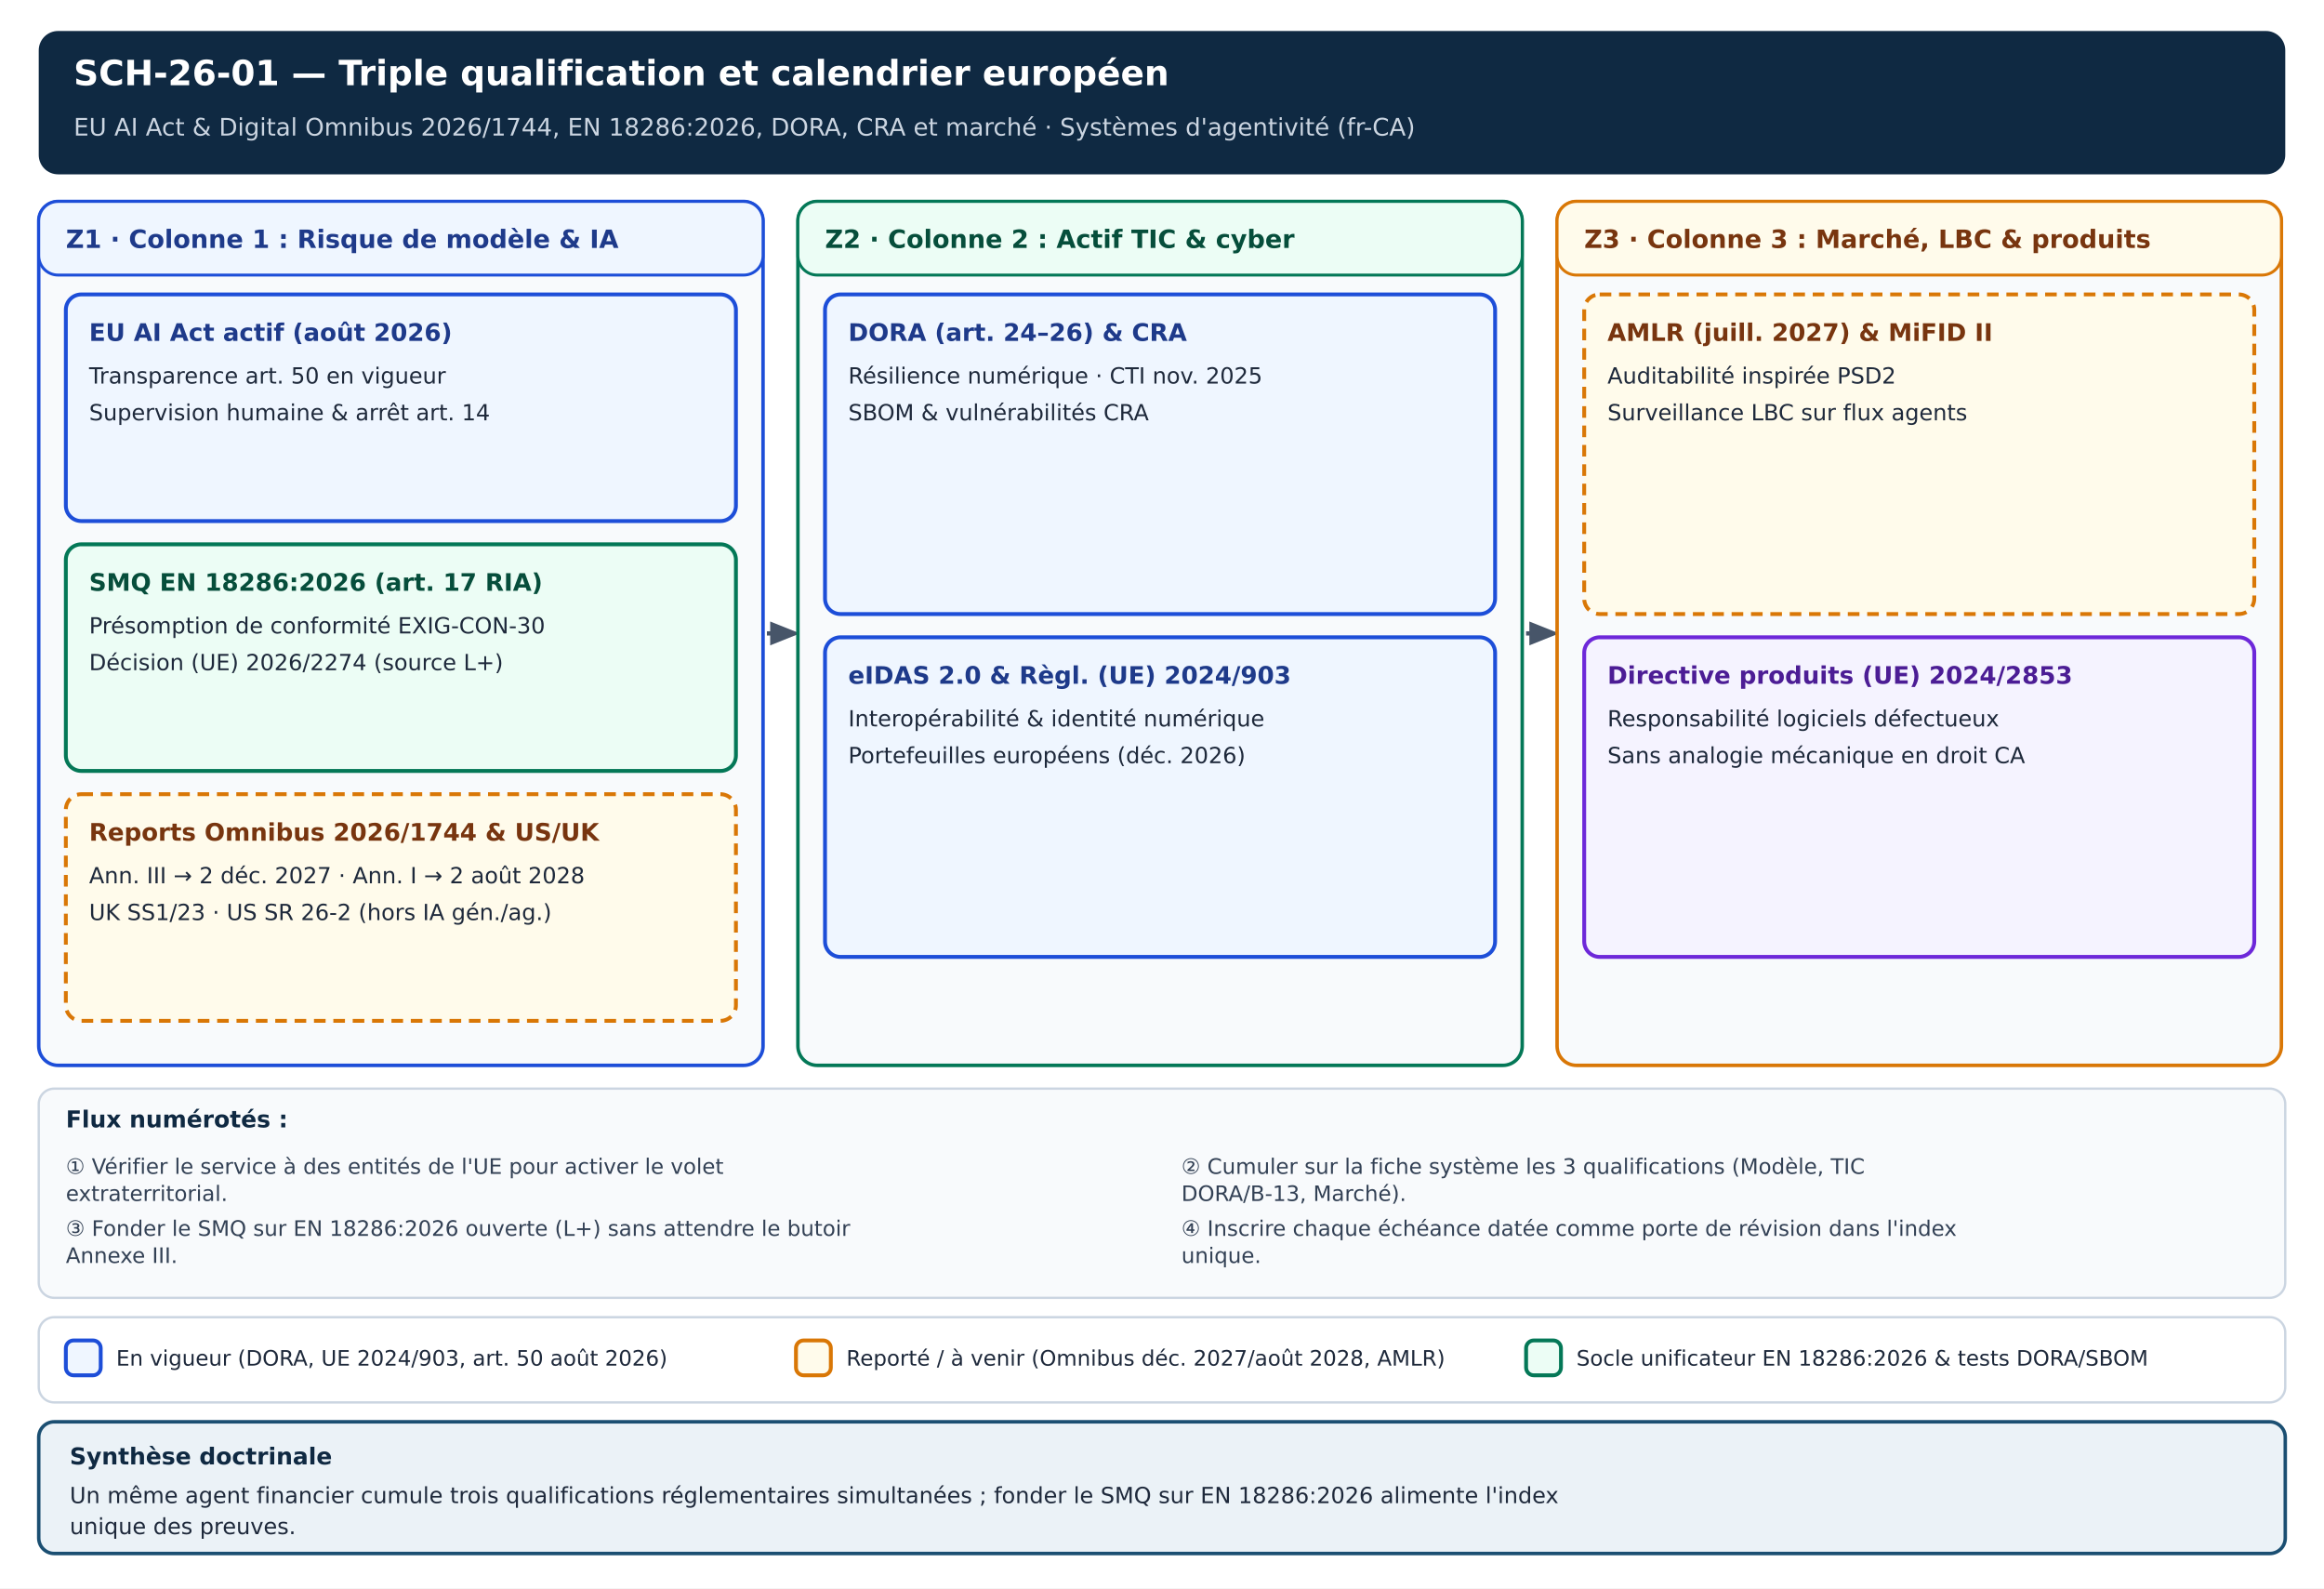
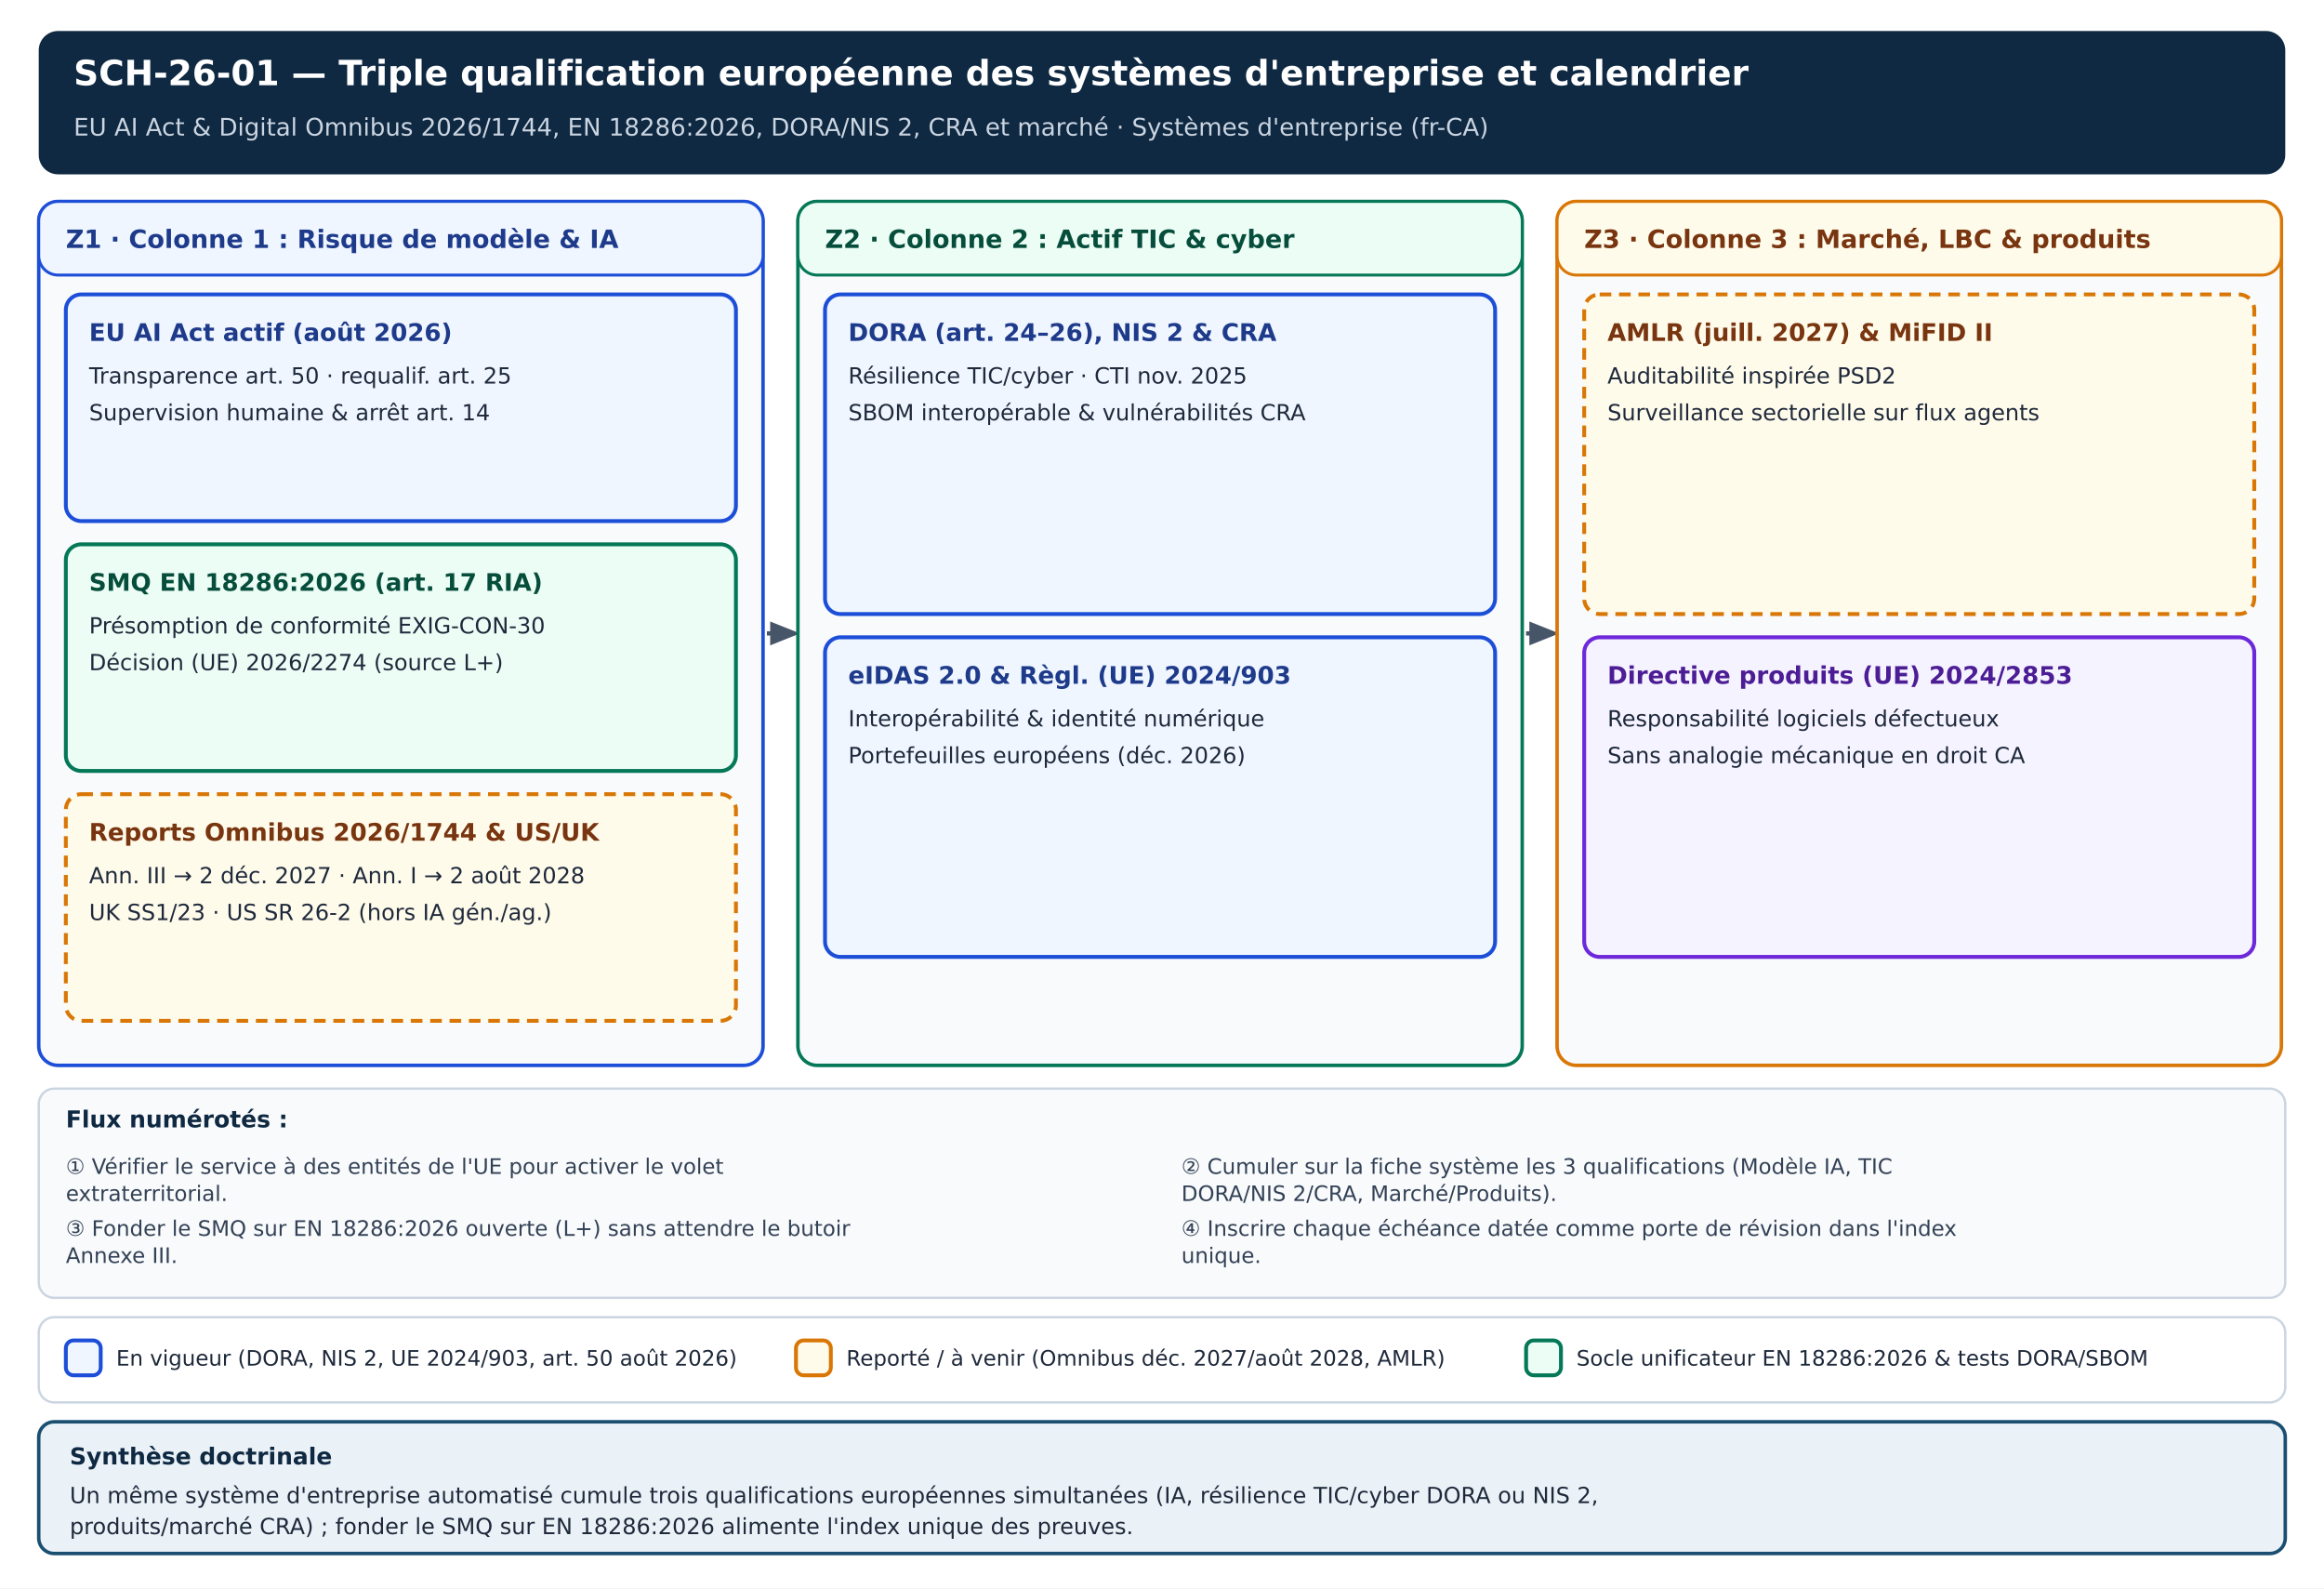
<svg xmlns="http://www.w3.org/2000/svg" viewBox="0 0 1200 820" width="1200" height="820">
  <defs>
    <marker id="arrow" viewBox="0 0 10 10" refX="8" refY="5" markerWidth="7" markerHeight="7" orient="auto-start-reverse">
      <path d="M 0 1 L 10 5 L 0 9 z" fill="#475569" />
    </marker>
  </defs>
  <rect id="bg-canvas" x="0" y="0" width="1200" height="820" fill="#FFFFFF" />
  <g id="header-bar">
    <rect x="20" y="16" width="1160" height="74" rx="10" fill="#0F2942" />
-     <text x="38" y="44" font-family="DejaVu Sans, Arial, sans-serif" font-size="18" font-weight="bold" fill="#FFFFFF">SCH-26-01 — Triple qualification et calendrier européen</text>
-     <text x="38" y="70" font-family="DejaVu Sans, Arial, sans-serif" font-size="12.5" fill="#CBD5E1">EU AI Act &amp; Digital Omnibus 2026/1744, EN 18286:2026, DORA, CRA et marché · Systèmes d'agentivité (fr-CA)</text>
+     <text x="38" y="44" font-family="DejaVu Sans, Arial, sans-serif" font-size="18" font-weight="bold" fill="#FFFFFF">SCH-26-01 — Triple qualification européenne des systèmes d'entreprise et calendrier</text>
+     <text x="38" y="70" font-family="DejaVu Sans, Arial, sans-serif" font-size="12.5" fill="#CBD5E1">EU AI Act &amp; Digital Omnibus 2026/1744, EN 18286:2026, DORA/NIS 2, CRA et marché · Systèmes d'entreprise (fr-CA)</text>
  </g>
  <g id="zone-Z1">
    <rect x="20" y="104" width="374" height="446" rx="10" fill="#F8FAFC" stroke="#1D4ED8" stroke-width="1.8" />
    <rect x="20" y="104" width="374" height="38" rx="10" fill="#EFF6FF" stroke="#1D4ED8" stroke-width="1.5" />
    <text x="34" y="128" font-family="DejaVu Sans, Arial, sans-serif" font-size="13" font-weight="bold" fill="#1E3A8A">Z1 · Colonne 1 : Risque de modèle &amp; IA</text>
    <line x1="396" y1="327" x2="410" y2="327" stroke="#475569" stroke-width="2.2" marker-end="url(#arrow)" />
    <g id="node-1" class="node" data-node="true">
      <rect x="34" y="152" width="346" height="117" rx="8" fill="#EFF6FF" stroke="#1D4ED8" stroke-width="2" />
      <text x="46" y="176" font-family="DejaVu Sans, Arial, sans-serif" font-size="12.5" font-weight="bold" fill="#1E3A8A">EU AI Act actif (août 2026)</text>
-       <text x="46" y="198" font-family="DejaVu Sans, Arial, sans-serif" font-size="11.5" fill="#1E293B">Transparence art. 50 en vigueur</text>
+       <text x="46" y="198" font-family="DejaVu Sans, Arial, sans-serif" font-size="11.5" fill="#1E293B">Transparence art. 50 · requalif. art. 25</text>
      <text x="46" y="217" font-family="DejaVu Sans, Arial, sans-serif" font-size="11.5" fill="#1E293B">Supervision humaine &amp; arrêt art. 14</text>
    </g>
    <g id="node-2" class="node" data-node="true">
      <rect x="34" y="281" width="346" height="117" rx="8" fill="#ECFDF5" stroke="#047857" stroke-width="2" />
      <text x="46" y="305" font-family="DejaVu Sans, Arial, sans-serif" font-size="12.5" font-weight="bold" fill="#064E3B">SMQ EN 18286:2026 (art. 17 RIA)</text>
      <text x="46" y="327" font-family="DejaVu Sans, Arial, sans-serif" font-size="11.5" fill="#1E293B">Présomption de conformité EXIG-CON-30</text>
      <text x="46" y="346" font-family="DejaVu Sans, Arial, sans-serif" font-size="11.5" fill="#1E293B">Décision (UE) 2026/2274 (source L+)</text>
    </g>
    <g id="node-3" class="node" data-node="true">
      <rect x="34" y="410" width="346" height="117" rx="8" fill="#FFFBEB" stroke="#D97706" stroke-width="2" stroke-dasharray="6,4" />
      <text x="46" y="434" font-family="DejaVu Sans, Arial, sans-serif" font-size="12.5" font-weight="bold" fill="#78350F">Reports Omnibus 2026/1744 &amp; US/UK</text>
      <text x="46" y="456" font-family="DejaVu Sans, Arial, sans-serif" font-size="11.5" fill="#1E293B">Ann. III → 2 déc. 2027 · Ann. I → 2 août 2028</text>
      <text x="46" y="475" font-family="DejaVu Sans, Arial, sans-serif" font-size="11.5" fill="#1E293B">UK SS1/23 · US SR 26-2 (hors IA gén./ag.)</text>
    </g>
  </g>
  <g id="zone-Z2">
    <rect x="412" y="104" width="374" height="446" rx="10" fill="#F8FAFC" stroke="#047857" stroke-width="1.8" />
    <rect x="412" y="104" width="374" height="38" rx="10" fill="#ECFDF5" stroke="#047857" stroke-width="1.5" />
    <text x="426" y="128" font-family="DejaVu Sans, Arial, sans-serif" font-size="13" font-weight="bold" fill="#064E3B">Z2 · Colonne 2 : Actif TIC &amp; cyber</text>
    <line x1="788" y1="327" x2="802" y2="327" stroke="#475569" stroke-width="2.2" marker-end="url(#arrow)" />
    <g id="node-4" class="node" data-node="true">
      <rect x="426" y="152" width="346" height="165" rx="8" fill="#EFF6FF" stroke="#1D4ED8" stroke-width="2" />
-       <text x="438" y="176" font-family="DejaVu Sans, Arial, sans-serif" font-size="12.5" font-weight="bold" fill="#1E3A8A">DORA (art. 24–26) &amp; CRA</text>
-       <text x="438" y="198" font-family="DejaVu Sans, Arial, sans-serif" font-size="11.5" fill="#1E293B">Résilience numérique · CTI nov. 2025</text>
-       <text x="438" y="217" font-family="DejaVu Sans, Arial, sans-serif" font-size="11.5" fill="#1E293B">SBOM &amp; vulnérabilités CRA</text>
+       <text x="438" y="176" font-family="DejaVu Sans, Arial, sans-serif" font-size="12.5" font-weight="bold" fill="#1E3A8A">DORA (art. 24–26), NIS 2 &amp; CRA</text>
+       <text x="438" y="198" font-family="DejaVu Sans, Arial, sans-serif" font-size="11.5" fill="#1E293B">Résilience TIC/cyber · CTI nov. 2025</text>
+       <text x="438" y="217" font-family="DejaVu Sans, Arial, sans-serif" font-size="11.5" fill="#1E293B">SBOM interopérable &amp; vulnérabilités CRA</text>
    </g>
    <g id="node-5" class="node" data-node="true">
      <rect x="426" y="329" width="346" height="165" rx="8" fill="#EFF6FF" stroke="#1D4ED8" stroke-width="2" />
      <text x="438" y="353" font-family="DejaVu Sans, Arial, sans-serif" font-size="12.5" font-weight="bold" fill="#1E3A8A">eIDAS 2.0 &amp; Règl. (UE) 2024/903</text>
      <text x="438" y="375" font-family="DejaVu Sans, Arial, sans-serif" font-size="11.5" fill="#1E293B">Interopérabilité &amp; identité numérique</text>
      <text x="438" y="394" font-family="DejaVu Sans, Arial, sans-serif" font-size="11.5" fill="#1E293B">Portefeuilles européens (déc. 2026)</text>
    </g>
  </g>
  <g id="zone-Z3">
    <rect x="804" y="104" width="374" height="446" rx="10" fill="#F8FAFC" stroke="#D97706" stroke-width="1.8" />
    <rect x="804" y="104" width="374" height="38" rx="10" fill="#FFFBEB" stroke="#D97706" stroke-width="1.5" />
    <text x="818" y="128" font-family="DejaVu Sans, Arial, sans-serif" font-size="13" font-weight="bold" fill="#78350F">Z3 · Colonne 3 : Marché, LBC &amp; produits</text>
    <g id="node-6" class="node" data-node="true">
      <rect x="818" y="152" width="346" height="165" rx="8" fill="#FFFBEB" stroke="#D97706" stroke-width="2" stroke-dasharray="6,4" />
      <text x="830" y="176" font-family="DejaVu Sans, Arial, sans-serif" font-size="12.5" font-weight="bold" fill="#78350F">AMLR (juill. 2027) &amp; MiFID II</text>
      <text x="830" y="198" font-family="DejaVu Sans, Arial, sans-serif" font-size="11.5" fill="#1E293B">Auditabilité inspirée PSD2</text>
-       <text x="830" y="217" font-family="DejaVu Sans, Arial, sans-serif" font-size="11.5" fill="#1E293B">Surveillance LBC sur flux agents</text>
+       <text x="830" y="217" font-family="DejaVu Sans, Arial, sans-serif" font-size="11.5" fill="#1E293B">Surveillance sectorielle sur flux agents</text>
    </g>
    <g id="node-7" class="node" data-node="true">
      <rect x="818" y="329" width="346" height="165" rx="8" fill="#F5F3FF" stroke="#6D28D9" stroke-width="2" />
      <text x="830" y="353" font-family="DejaVu Sans, Arial, sans-serif" font-size="12.5" font-weight="bold" fill="#4C1D95">Directive produits (UE) 2024/2853</text>
      <text x="830" y="375" font-family="DejaVu Sans, Arial, sans-serif" font-size="11.5" fill="#1E293B">Responsabilité logiciels défectueux</text>
      <text x="830" y="394" font-family="DejaVu Sans, Arial, sans-serif" font-size="11.5" fill="#1E293B">Sans analogie mécanique en droit CA</text>
    </g>
  </g>
  <g id="flows-bar">
    <rect x="20" y="562" width="1160" height="108" rx="8" fill="#F8FAFC" stroke="#CBD5E1" stroke-width="1.2" />
    <text x="34" y="582" font-family="DejaVu Sans, Arial, sans-serif" font-size="12" font-weight="bold" fill="#0F2942">Flux numérotés :</text>
    <text x="34" y="606" font-family="DejaVu Sans, Arial, sans-serif" font-size="11" fill="#334155">① Vérifier le service à des entités de l'UE pour activer le volet</text>
    <text x="34" y="620" font-family="DejaVu Sans, Arial, sans-serif" font-size="11" fill="#334155">extraterritorial.</text>
-     <text x="610" y="606" font-family="DejaVu Sans, Arial, sans-serif" font-size="11" fill="#334155">② Cumuler sur la fiche système les 3 qualifications (Modèle, TIC</text>
-     <text x="610" y="620" font-family="DejaVu Sans, Arial, sans-serif" font-size="11" fill="#334155">DORA/B-13, Marché).</text>
+     <text x="610" y="606" font-family="DejaVu Sans, Arial, sans-serif" font-size="11" fill="#334155">② Cumuler sur la fiche système les 3 qualifications (Modèle IA, TIC</text>
+     <text x="610" y="620" font-family="DejaVu Sans, Arial, sans-serif" font-size="11" fill="#334155">DORA/NIS 2/CRA, Marché/Produits).</text>
    <text x="34" y="638" font-family="DejaVu Sans, Arial, sans-serif" font-size="11" fill="#334155">③ Fonder le SMQ sur EN 18286:2026 ouverte (L+) sans attendre le butoir</text>
    <text x="34" y="652" font-family="DejaVu Sans, Arial, sans-serif" font-size="11" fill="#334155">Annexe III.</text>
    <text x="610" y="638" font-family="DejaVu Sans, Arial, sans-serif" font-size="11" fill="#334155">④ Inscrire chaque échéance datée comme porte de révision dans l'index</text>
    <text x="610" y="652" font-family="DejaVu Sans, Arial, sans-serif" font-size="11" fill="#334155">unique.</text>
  </g>
  <g id="legend-bar">
    <rect x="20" y="680" width="1160" height="44" rx="8" fill="#FFFFFF" stroke="#CBD5E1" stroke-width="1.2" />
    <rect x="34" y="692" width="18" height="18" rx="4" fill="#EFF6FF" stroke="#1D4ED8" stroke-width="2" />
-     <text x="60" y="705" font-family="DejaVu Sans, Arial, sans-serif" font-size="11" fill="#1E293B">En vigueur (DORA, UE 2024/903, art. 50 août 2026)</text>
+     <text x="60" y="705" font-family="DejaVu Sans, Arial, sans-serif" font-size="11" fill="#1E293B">En vigueur (DORA, NIS 2, UE 2024/903, art. 50 août 2026)</text>
    <rect x="411" y="692" width="18" height="18" rx="4" fill="#FFFBEB" stroke="#D97706" stroke-width="2" />
    <text x="437" y="705" font-family="DejaVu Sans, Arial, sans-serif" font-size="11" fill="#1E293B">Reporté / à venir (Omnibus déc. 2027/août 2028, AMLR)</text>
    <rect x="788" y="692" width="18" height="18" rx="4" fill="#ECFDF5" stroke="#047857" stroke-width="2" />
    <text x="814" y="705" font-family="DejaVu Sans, Arial, sans-serif" font-size="11" fill="#1E293B">Socle unificateur EN 18286:2026 &amp; tests DORA/SBOM</text>
  </g>
  <g id="takeaway-box">
    <rect x="20" y="734" width="1160" height="68" rx="8" fill="#EBF2F7" stroke="#1B4F72" stroke-width="1.8" />
    <text x="36" y="756" font-family="DejaVu Sans, Arial, sans-serif" font-size="12" font-weight="bold" fill="#0F2942">Synthèse doctrinale</text>
-     <text x="36" y="776" font-family="DejaVu Sans, Arial, sans-serif" font-size="11.5" fill="#1E293B">Un même agent financier cumule trois qualifications réglementaires simultanées ; fonder le SMQ sur EN 18286:2026 alimente l'index</text>
-     <text x="36" y="792" font-family="DejaVu Sans, Arial, sans-serif" font-size="11.5" fill="#1E293B">unique des preuves.</text>
+     <text x="36" y="776" font-family="DejaVu Sans, Arial, sans-serif" font-size="11.5" fill="#1E293B">Un même système d'entreprise automatisé cumule trois qualifications européennes simultanées (IA, résilience TIC/cyber DORA ou NIS 2,</text>
+     <text x="36" y="792" font-family="DejaVu Sans, Arial, sans-serif" font-size="11.5" fill="#1E293B">produits/marché CRA) ; fonder le SMQ sur EN 18286:2026 alimente l'index unique des preuves.</text>
  </g>
</svg>
